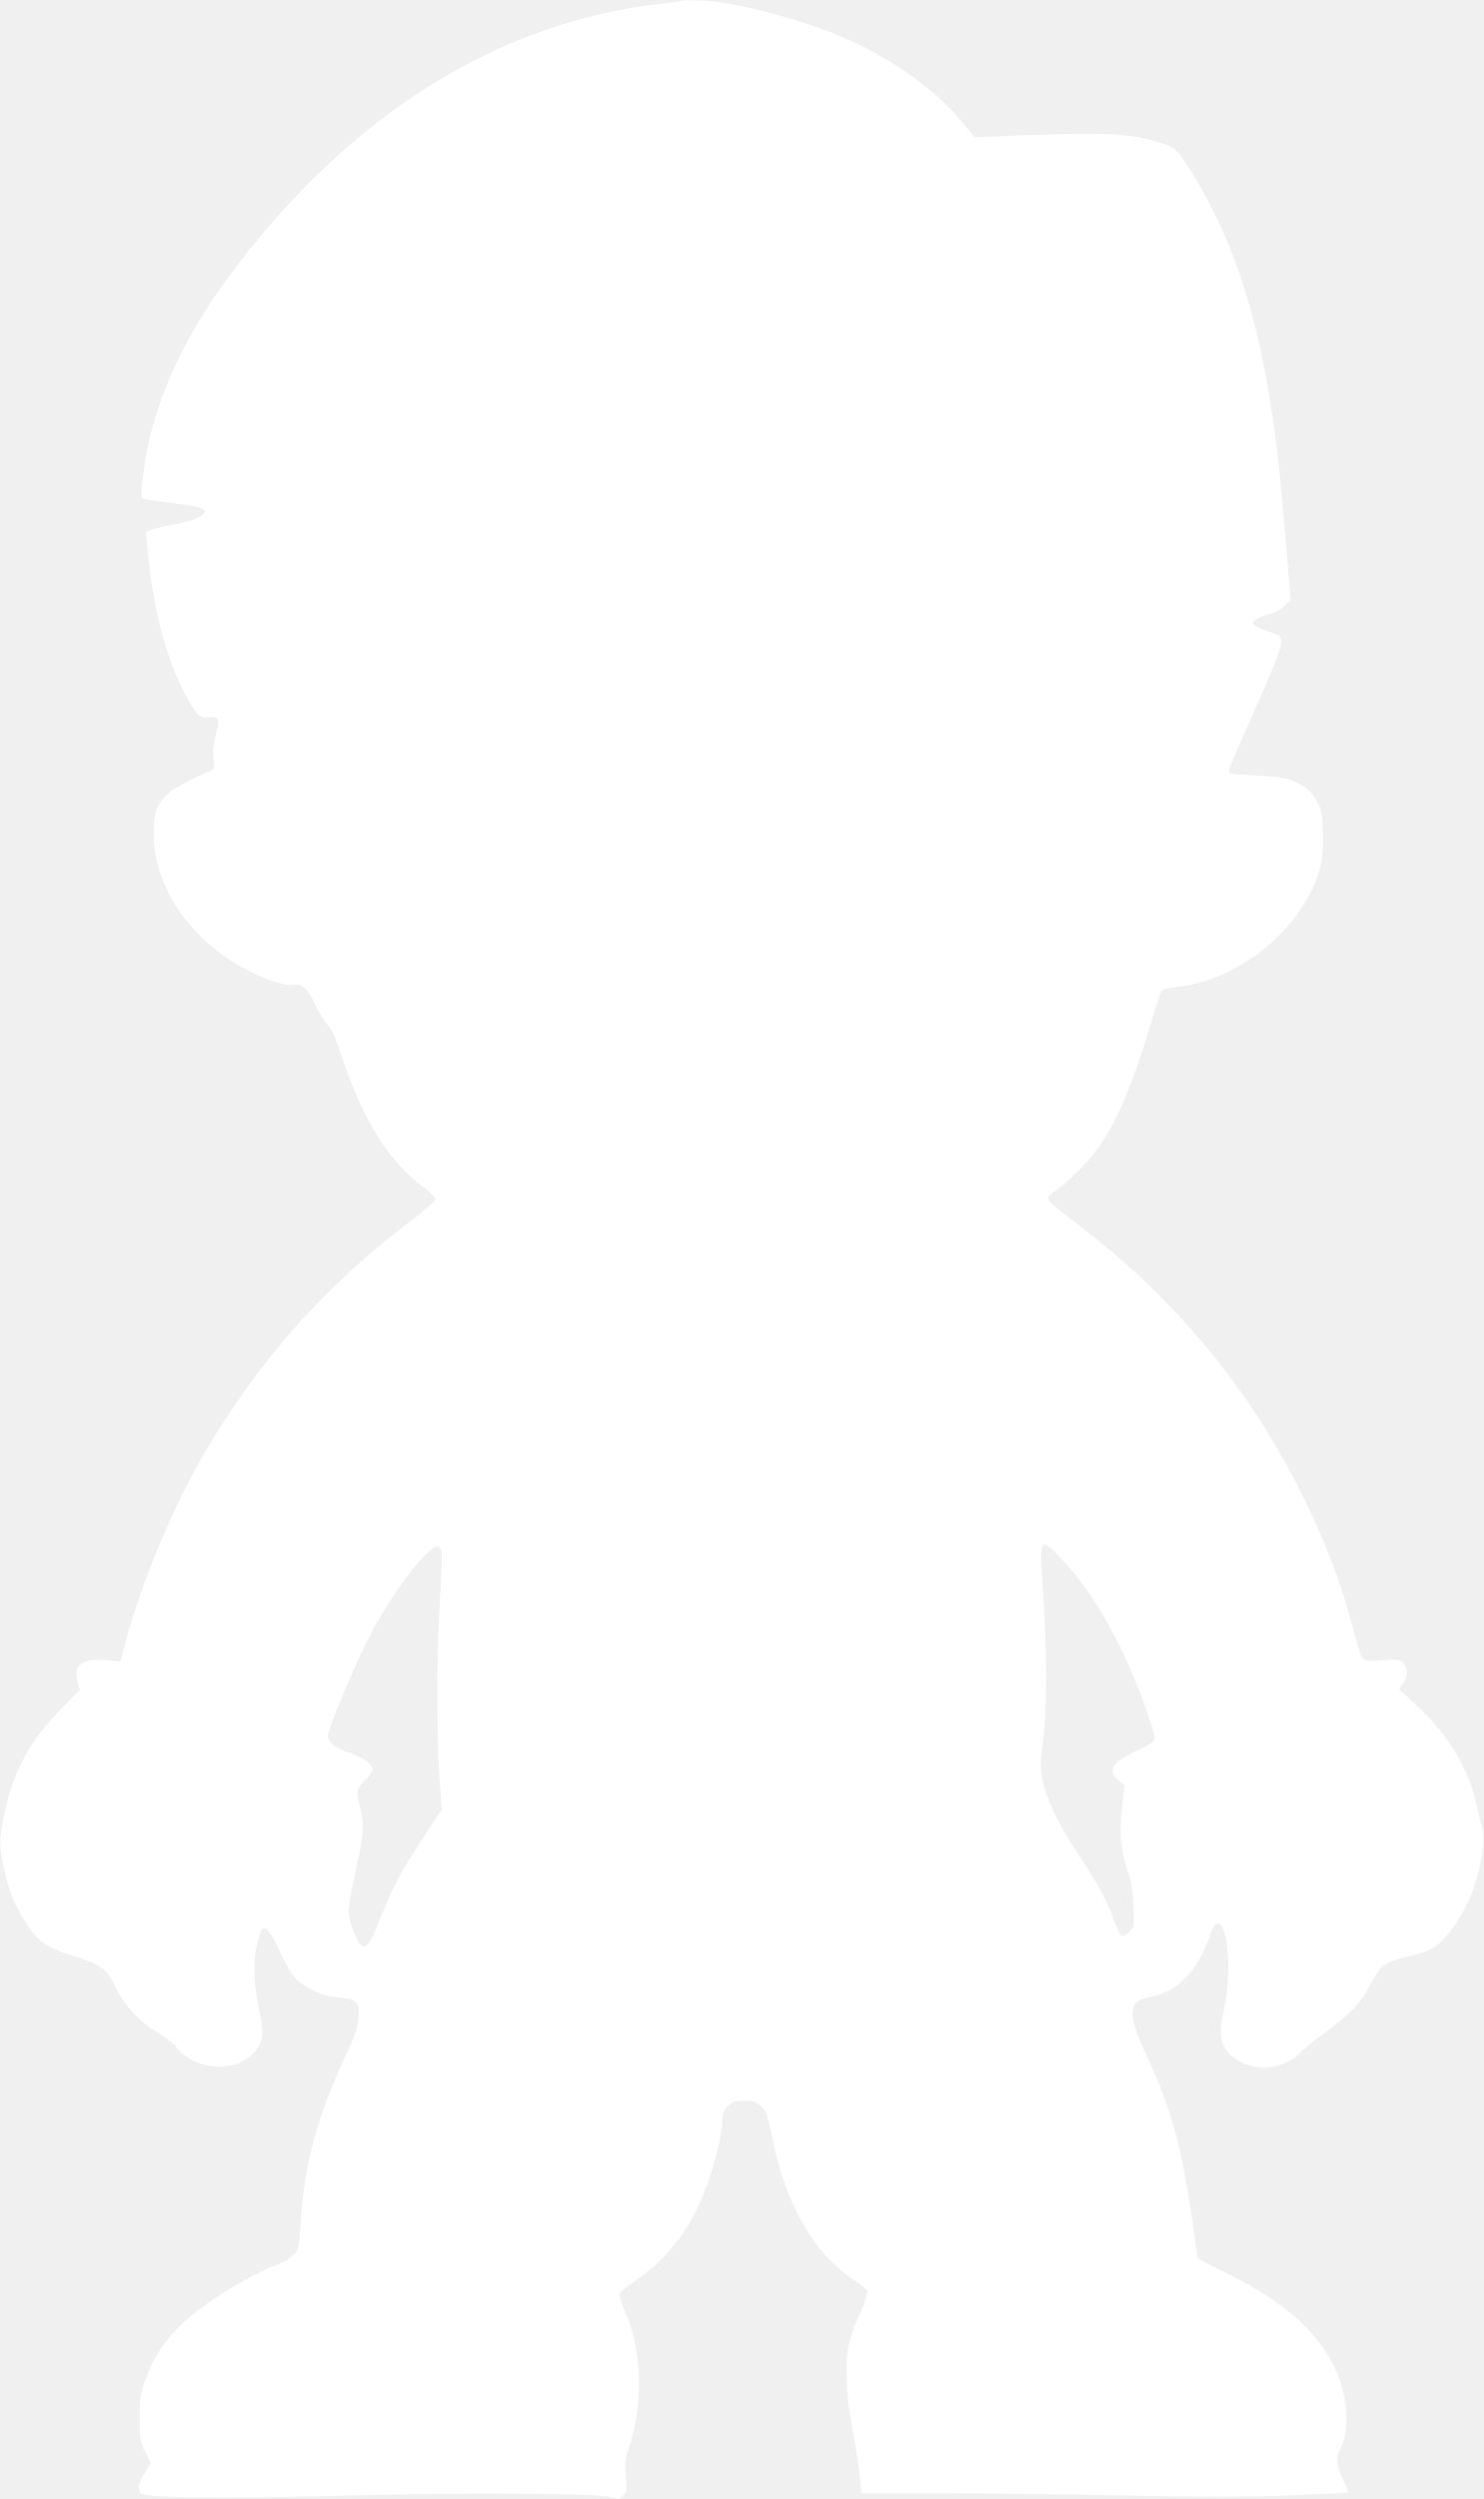
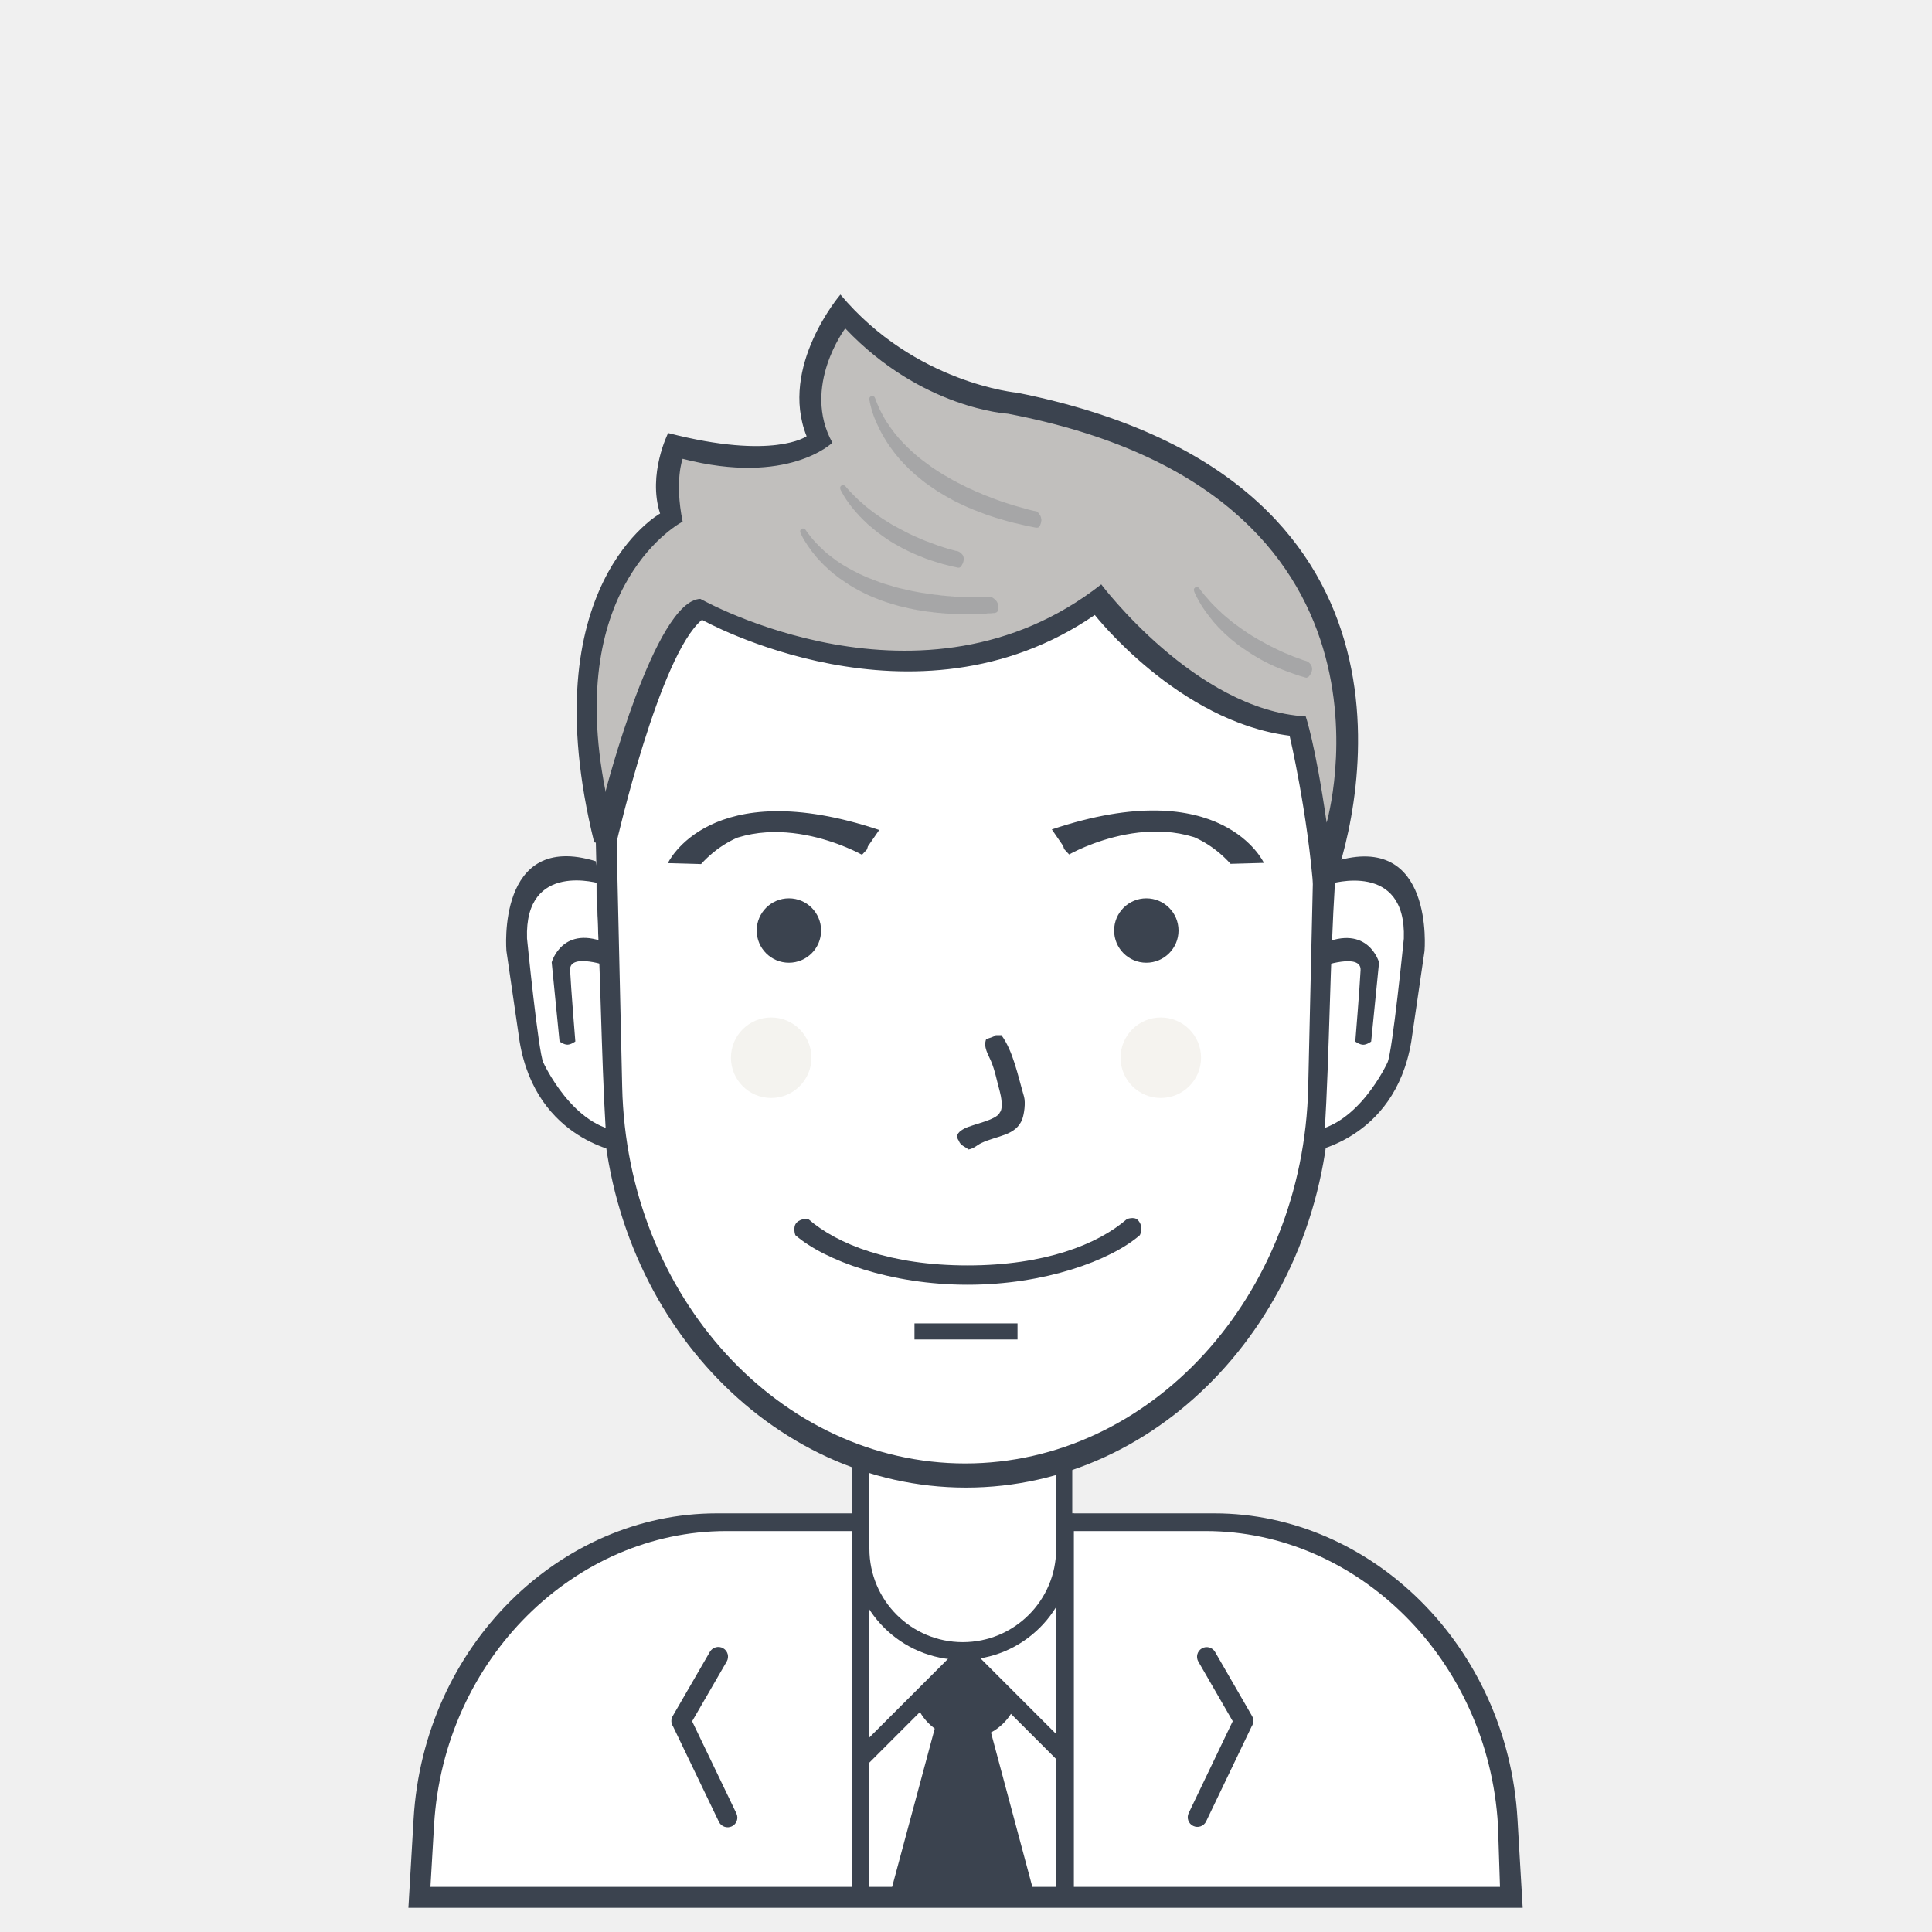
- <svg xmlns="http://www.w3.org/2000/svg" version="1.0" width="760pt" height="1280pt" viewBox="0 0 760 1280" preserveAspectRatio="xMidYMid meet">
-   <g transform="translate(0,1280) scale(0.1,-0.1)" fill="#ffffff" stroke="none">
-     <path d="M3490 12797 c-3 -3 -52 -11 -110 -17 -789 -89 -1516 -524 -2105 -1262 -266 -334 -421 -624 -504 -943 -26 -99 -55 -315 -44 -326 4 -4 67 -15 139 -23 136 -16 184 -28 184 -46 0 -21 -66 -49 -154 -65 -50 -9 -104 -21 -120 -27 l-28 -11 7 -76 c27 -314 93 -567 196 -761 54 -101 73 -120 113 -114 57 8 63 -5 42 -89 -13 -53 -17 -90 -12 -126 6 -44 4 -52 -11 -58 -64 -22 -184 -85 -216 -113 -63 -55 -81 -101 -80 -205 1 -248 145 -489 390 -651 118 -79 278 -141 330 -128 38 10 72 -22 109 -102 19 -42 47 -87 62 -102 21 -20 41 -64 76 -172 105 -316 242 -534 415 -660 34 -25 61 -52 61 -62 0 -10 -46 -52 -113 -102 -461 -348 -804 -737 -1088 -1231 -156 -273 -310 -648 -389 -948 l-23 -87 -76 6 c-124 10 -167 -23 -144 -109 l12 -42 -93 -95 c-166 -170 -242 -309 -292 -534 -29 -132 -30 -166 -4 -284 25 -116 50 -179 106 -269 64 -103 106 -135 227 -174 173 -54 194 -70 246 -181 39 -82 134 -181 219 -226 32 -17 73 -50 91 -73 95 -117 303 -128 394 -20 46 55 51 88 28 199 -31 147 -36 253 -17 341 8 40 21 80 27 87 19 23 42 -6 94 -114 62 -128 75 -145 150 -186 50 -29 82 -39 147 -47 103 -12 111 -21 105 -106 -4 -48 -17 -89 -65 -190 -146 -313 -214 -562 -232 -856 -8 -132 -9 -140 -35 -167 -15 -15 -48 -36 -73 -45 -157 -59 -382 -197 -495 -305 -91 -86 -147 -169 -189 -281 -29 -76 -32 -95 -32 -200 -1 -108 1 -120 28 -177 l29 -60 -32 -49 c-22 -33 -31 -57 -29 -78 3 -29 5 -30 68 -38 113 -13 568 -12 1060 2 538 15 1230 10 1292 -10 33 -11 40 -10 59 7 20 17 21 26 15 100 -5 66 -2 92 14 139 78 227 70 513 -20 711 -17 37 -28 75 -25 85 3 9 25 29 48 44 234 154 368 354 448 673 16 63 29 136 29 164 0 41 5 54 29 79 26 25 37 29 85 29 47 0 60 -4 86 -28 26 -24 32 -42 54 -152 70 -352 215 -603 427 -743 31 -20 59 -44 63 -53 3 -9 -11 -54 -33 -103 -64 -142 -75 -190 -73 -326 0 -88 9 -166 32 -290 17 -93 34 -203 37 -243 l6 -72 361 0 c199 0 622 -5 941 -11 445 -10 651 -10 884 -1 168 7 306 14 308 16 2 2 -10 32 -27 67 -35 76 -37 110 -9 164 30 55 36 171 15 267 -56 251 -254 457 -603 625 -76 37 -141 71 -145 77 -3 5 -9 37 -13 70 -15 139 -57 386 -85 502 -42 170 -90 304 -165 464 -92 194 -96 273 -15 293 118 28 141 39 200 94 46 42 70 76 100 137 21 45 42 93 45 108 4 15 14 33 22 40 61 50 90 -247 43 -440 -33 -138 -13 -206 76 -258 97 -57 235 -40 310 37 21 22 75 66 118 97 129 91 199 163 244 250 23 43 49 85 59 95 26 23 77 43 156 61 104 24 139 47 202 130 70 94 117 195 144 314 23 102 26 165 12 221 -6 20 -17 69 -27 110 -40 182 -139 347 -295 495 l-101 95 21 30 c27 37 27 75 0 102 -20 20 -28 21 -103 15 -59 -5 -86 -3 -99 6 -11 8 -30 61 -51 143 -68 258 -149 470 -281 730 -274 543 -661 1001 -1167 1379 -77 58 -118 95 -118 107 0 11 17 30 43 45 58 37 175 156 224 229 93 139 166 313 254 605 28 96 56 180 60 186 5 6 37 14 72 18 280 28 563 228 695 492 49 98 64 173 60 299 -3 99 -6 115 -33 164 -22 39 -42 60 -79 81 -59 34 -92 41 -251 49 -114 6 -120 7 -118 27 1 11 49 125 107 252 58 127 119 272 137 321 37 106 35 111 -44 137 -100 32 -102 54 -9 83 43 13 78 31 96 50 l28 29 -16 199 c-9 109 -23 270 -31 358 -69 737 -206 1224 -459 1632 -72 116 -85 129 -159 151 -158 49 -281 56 -727 38 l-225 -9 -68 81 c-138 164 -344 312 -584 420 -214 96 -572 192 -743 199 -58 3 -107 2 -110 0z m1957 -7991 c169 -180 326 -466 439 -801 19 -54 32 -106 29 -115 -3 -9 -33 -30 -67 -46 -110 -52 -148 -80 -148 -111 0 -18 10 -35 31 -53 l31 -26 -12 -107 c-16 -132 -9 -218 25 -322 20 -58 29 -109 32 -187 6 -105 5 -106 -21 -133 -15 -14 -32 -25 -39 -22 -7 2 -26 42 -42 88 -36 99 -73 167 -185 339 -105 162 -157 270 -177 367 -15 72 -15 88 1 203 21 163 21 463 0 764 -20 287 -17 291 103 162z m-3189 61 c8 -10 7 -77 -3 -243 -18 -279 -19 -689 -4 -921 l12 -173 -75 -112 c-129 -193 -183 -295 -258 -488 -53 -135 -82 -133 -129 9 -23 69 -23 70 33 336 30 139 32 189 11 268 -22 83 -19 95 25 139 22 22 40 47 40 55 0 25 -51 62 -118 84 -72 24 -112 56 -112 89 0 31 121 324 196 475 115 231 304 488 365 494 4 1 11 -5 17 -12z" />
-   </g>
+ <svg xmlns="http://www.w3.org/2000/svg" height="512" id="svg4823" version="1.1" width="512">
+   <defs id="defs4857" />
+   <path d="M 111,504 C 111,504 100.698,413.689 189.44,403.613 C 189.44,403.613 227.413,403.613 227.413,403.613 C 227.413,403.613 227.413,386.12 227.413,386.12 C 227.413,386.12 254.125,397.593 281.173,387.4 C 281.173,387.4 282.027,403.613 282.027,403.613 C 282.027,403.613 326.4,403.613 326.4,403.613 C 326.4,403.613 403.673,411.328 399,504 C 399,504 111,504 111,504 Z" fill-rule="nonzero" id="body-bg-flat" style="stroke: none; fill: rgb(255, 255, 255)" />
+   <path d="M 398.262,505.587 C 398.262,505.587 398.262,505.587 398.262,505.587 C 398.262,505.587 113.746,505.587 113.746,505.587 C 113.746,505.587 113.746,505.587 113.746,505.587 C 113.746,505.587 108.228,505.587 108.228,505.587 C 108.228,505.587 109.605,482.057 109.605,482.057 C 112.294,436.115 148.492,401.053 189.915,401.053 C 189.915,401.053 227.413,401.053 227.413,401.053 C 227.413,401.053 227.413,405.747 227.413,405.747 C 227.413,405.747 192.43,405.747 192.43,405.747 C 152.506,405.747 117.619,439.495 115.027,483.717 C 115.027,483.717 114.071,500.04 114.071,500.04 C 114.071,500.04 397.51,500.04 397.51,500.04 C 397.51,500.04 396.98,483.717 396.98,483.717 C 394.388,439.495 359.501,405.747 319.578,405.747 C 319.578,405.747 284.16,405.747 284.16,405.747 C 284.16,405.747 284.16,401.053 284.16,401.053 C 284.16,401.053 321.839,401.053 321.839,401.053 C 363.263,401.053 399.46,436.115 402.149,482.057 C 402.149,482.057 403.527,505.587 403.527,505.587 C 403.527,505.587 398.262,505.587 398.262,505.587 Z" fill-rule="nonzero" id="Rounded Rectangle 13 copy 3" style="stroke: none; fill: rgb(59, 67, 79)" />
+   <path d="M 230.4,384.146 C 230.4,384.146 230.4,410.461 230.4,410.461 C 230.4,424.117 241.479,435.187 255.147,435.187 C 268.814,435.187 279.893,424.117 279.893,410.461 C 279.893,410.461 279.893,384.689 279.893,384.689 C 281.329,384.252 282.752,383.777 284.16,383.264 C 284.16,383.264 284.16,410.64 284.16,410.64 C 284.16,426.789 271.075,439.88 254.933,439.88 C 238.792,439.88 225.707,426.789 225.707,410.64 C 225.707,410.64 225.707,382.454 225.707,382.454 C 227.253,383.065 228.818,383.627 230.4,384.146 Z" fill-rule="nonzero" id="neck copy 7" style="stroke: none; fill: rgb(59, 67, 79)" />
+   <path d="M 331.72,457.489 C 331.72,457.489 319.635,482.696 319.635,482.696 C 319.023,483.971 317.494,484.509 316.219,483.898 C 314.945,483.287 314.407,481.758 315.018,480.483 C 315.018,480.483 326.69,456.138 326.69,456.138 C 326.69,456.138 317.57,440.341 317.57,440.341 C 316.863,439.117 317.282,437.551 318.507,436.844 C 319.731,436.137 321.297,436.557 322.004,437.781 C 322.004,437.781 331.817,454.779 331.817,454.779 C 332.323,455.654 332.249,456.703 331.72,457.489 Z" fill-rule="nonzero" id="Rounded Rectangle 2" style="stroke: none; fill: rgb(59, 67, 79)" />
+   <path d="M 178.362,457.514 C 178.362,457.514 190.513,482.798 190.513,482.798 C 191.127,484.077 192.664,484.617 193.946,484.004 C 195.228,483.391 195.769,481.857 195.154,480.578 C 195.154,480.578 183.42,456.158 183.42,456.158 C 183.42,456.158 192.589,440.313 192.589,440.313 C 193.299,439.085 192.878,437.515 191.647,436.805 C 190.416,436.096 188.842,436.517 188.131,437.745 C 188.131,437.745 178.265,454.795 178.265,454.795 C 177.756,455.673 177.83,456.726 178.362,457.514 Z" fill-rule="nonzero" id="Rounded Rectangle 2 copy 3" style="stroke: none; fill: rgb(59, 67, 79)" />
+   <path d="M 225.707,400.2 C 225.707,400.2 230.4,400.2 230.4,400.2 C 230.4,400.2 230.4,503.88 230.4,503.88 C 230.4,503.88 225.707,503.88 225.707,503.88 C 225.707,503.88 225.707,400.2 225.707,400.2 Z" fill-rule="nonzero" id="Rectangle 24" style="stroke: none; fill: rgb(59, 67, 79)" />
+   <path d="M 279.893,401.053 C 279.893,401.053 284.587,401.053 284.587,401.053 C 284.587,401.053 284.587,504.733 284.587,504.733 C 284.587,504.733 279.893,504.733 279.893,504.733 C 279.893,504.733 279.893,401.053 279.893,401.053 Z" fill-rule="nonzero" id="Rectangle 24 copy" style="stroke: none; fill: rgb(59, 67, 79)" />
+   <path d="M 243,451 C 243,451 255,438 255,438 C 255,438 268,451 268,451 C 268,451 261,458 261,458 C 261,458 272,503 272,503 C 272,503 238,503 238,503 C 238,503 250,458 250,458 C 250,458 243,451 243,451 Z" fill-rule="nonzero" id="Shape 34" style="stroke: none; fill: rgb(59, 67, 79)" />
+   <path d="M 269.699,503.69 C 269.699,503.69 257.605,458.554 257.605,458.554 C 257.605,458.554 260.12,457.8 260.12,457.8 C 260.12,457.8 261.787,456.028 261.787,456.028 C 261.787,456.028 274.579,503.766 274.579,503.766 C 274.579,503.766 269.699,503.69 269.699,503.69 Z M 235.585,503.157 C 235.585,503.157 248.211,456.248 248.211,456.248 C 248.211,456.248 249.027,456.947 249.027,456.947 C 249.027,456.947 251.587,458.653 251.587,458.653 C 251.587,458.653 252.431,458.738 252.431,458.738 C 252.431,458.738 240.454,503.233 240.454,503.233 C 240.454,503.233 235.585,503.157 235.585,503.157 Z" fill-rule="evenodd" id="Rectangle 24 copy 4" style="stroke: none; fill: rgb(59, 67, 79)" />
+   <path d="M 284.146,463.788 C 284.146,463.788 280.827,467.106 280.827,467.106 C 280.827,467.106 267.914,454.193 267.914,454.193 C 265.422,458.151 261.022,460.787 256,460.787 C 250.775,460.787 246.224,457.934 243.795,453.707 C 243.795,453.707 230.315,467.186 230.315,467.186 C 230.315,467.186 226.988,463.859 226.988,463.859 C 226.988,463.859 253.527,437.32 253.527,437.32 C 253.527,437.32 255.602,435.396 255.602,435.396 C 255.602,435.396 257.678,437.32 257.678,437.32 C 257.678,437.32 284.146,463.788 284.146,463.788 Z M 246.406,451.096 C 248.107,454.561 251.666,456.947 255.787,456.947 C 259.814,456.947 263.301,454.663 265.046,451.325 C 265.046,451.325 255.611,441.891 255.611,441.891 C 255.611,441.891 246.406,451.096 246.406,451.096 Z" fill-rule="evenodd" id="Ellipse 6" style="stroke: none; fill: rgb(59, 67, 79)" />
+   <path d="M 256.215,116.467 C 309.293,116.467 351.187,166.068 349.825,225.665 C 349.825,225.665 348.377,289.006 348.377,289.006 C 347.094,345.152 305.845,389.533 256.215,389.533 C 206.584,389.533 165.336,345.152 164.052,289.006 C 164.052,289.006 162.605,225.665 162.605,225.665 C 161.242,166.068 203.137,116.467 256.215,116.467 Z" fill-rule="nonzero" id="2 copy 5" style="stroke: none; fill: rgb(255, 255, 255)" />
+   <path d="M 354.089,223.701 C 354.089,223.701 352.572,289.616 352.572,289.616 C 351.228,348.043 308.006,394.227 256.001,394.227 C 203.996,394.227 160.775,348.043 159.43,289.616 C 159.43,289.616 157.913,223.701 157.913,223.701 C 156.486,161.683 200.384,110.067 256.001,110.067 C 311.618,110.067 355.517,161.683 354.089,223.701 Z M 255.788,116.893 C 203.436,116.893 162.114,166.107 163.458,225.238 C 163.458,225.238 164.886,288.085 164.886,288.085 C 166.152,343.793 206.836,387.827 255.788,387.827 C 304.741,387.827 345.425,343.793 346.691,288.085 C 346.691,288.085 348.119,225.238 348.119,225.238 C 349.462,166.107 308.141,116.893 255.788,116.893 Z" fill-rule="evenodd" id="2 line" style="stroke: none; fill: rgb(59, 67, 79)" />
+   <path d="M 302.08,327.326 C 294.325,334.06 276.808,340.467 256.427,340.467 C 236.045,340.467 218.529,334.06 210.773,327.326 C 210.773,327.326 209.98,325.143 211.144,323.978 C 212.33,322.793 214.187,323.051 214.187,323.051 C 221.934,329.789 236.038,335.347 256.427,335.347 C 276.816,335.347 290.92,329.789 298.667,323.051 C 298.667,323.051 300.562,322.347 301.482,323.267 C 303.255,325.04 302.08,327.326 302.08,327.326 Z" fill-rule="nonzero" id="usta" style="stroke: none; fill: rgb(59, 67, 79)" />
+   <path d="M 242.347,350.707 C 242.347,350.707 269.653,350.707 269.653,350.707 C 269.653,350.707 269.653,354.973 269.653,354.973 C 269.653,354.973 242.347,354.973 242.347,354.973 C 242.347,354.973 242.347,350.707 242.347,350.707 Z" fill-rule="nonzero" id="-" style="stroke: none; fill: rgb(59, 67, 79)" />
+   <path d="M 157.807,233.313 C 157.795,233.314 156.76,232.487 154.804,231.871 C 153.826,231.564 152.611,231.311 151.226,231.248 C 150.88,231.233 150.524,231.229 150.16,231.24 C 149.796,231.25 149.423,231.274 149.045,231.315 C 148.287,231.396 147.505,231.541 146.718,231.767 C 143.567,232.673 140.353,234.875 138.465,239.419 C 137.517,241.691 136.892,244.55 136.727,248.126 C 136.685,249.02 136.673,249.959 136.691,250.945 C 136.709,251.931 136.758,252.963 136.84,254.045 C 137.003,256.209 137.298,258.568 137.738,261.14 C 137.728,261.137 137.328,268.91 140.106,277.841 C 142.719,286.573 148.992,297.299 160.573,300.364 C 159.241,278.185 159.2,255.59 157.807,233.313 C 157.807,233.313 157.807,233.313 157.807,233.313 Z" fill-rule="nonzero" id="Shape 11 copy" style="stroke: none; fill: rgb(255, 255, 255)" />
+   <path d="M 159.128,234.207 C 159.128,234.207 138.951,227.956 139.662,248.698 C 139.662,248.698 142.665,278.775 143.97,281.547 C 143.97,281.547 151.894,299.059 164.971,299.835 C 177.752,300.594 164.971,299.835 164.971,299.835 C 164.971,299.835 165.13,305.48 165.13,305.48 C 165.13,305.48 142.145,302.533 137.706,276.045 C 137.706,276.045 134.202,251.983 134.202,251.983 C 134.202,251.983 131.481,220.138 157.871,228.235 C 183.58,236.123 157.871,228.235 157.871,228.235 C 157.871,228.235 159.128,234.207 159.128,234.207 " fill-rule="nonzero" id="Shape 3" style="stroke: none; fill: rgb(59, 67, 79)" />
+   <path d="M 152.468,275.995 C 152.468,275.995 151.339,276.848 150.369,276.848 C 149.399,276.848 148.284,275.995 148.284,275.995 C 148.284,275.995 146.202,255.012 146.202,255.012 C 146.202,255.012 149.074,244.679 161.265,250.139 C 161.265,250.139 161.554,256.139 161.554,256.139 C 161.554,256.139 150.858,252.346 151.079,257.069 C 151.292,261.616 152.468,275.995 152.468,275.995 Z" fill-rule="nonzero" id="Shape 4" style="stroke: none; fill: rgb(59, 67, 79)" />
+   <path d="M 353.813,233.362 C 353.825,233.363 354.866,232.536 356.83,231.921 C 357.812,231.614 359.032,231.361 360.423,231.299 C 360.771,231.283 361.128,231.28 361.494,231.29 C 361.86,231.3 362.234,231.325 362.614,231.365 C 363.375,231.446 364.16,231.591 364.951,231.817 C 368.116,232.722 371.344,234.923 373.241,239.464 C 374.192,241.735 374.82,244.591 374.986,248.165 C 375.028,249.058 375.041,249.997 375.022,250.982 C 375.004,251.967 374.955,252.999 374.873,254.08 C 374.709,256.242 374.412,258.6 373.971,261.17 C 373.98,261.167 374.383,268.935 371.592,277.86 C 368.968,286.586 362.668,297.305 351.035,300.368 C 352.373,278.204 352.415,255.624 353.813,233.362 C 353.813,233.362 353.813,233.362 353.813,233.362 Z" fill-rule="nonzero" id="Shape 11 copy_1" style="stroke: none; fill: rgb(255, 255, 255)" />
+   <path d="M 352.483,234.256 C 352.483,234.256 372.747,228.008 372.034,248.737 C 372.034,248.737 369.017,278.793 367.707,281.564 C 367.707,281.564 359.748,299.064 346.614,299.839 C 333.777,300.597 346.614,299.839 346.614,299.839 C 346.614,299.839 346.455,305.48 346.455,305.48 C 346.455,305.48 369.54,302.535 373.999,276.065 C 373.999,276.065 377.518,252.019 377.518,252.019 C 377.518,252.019 380.25,220.196 353.745,228.287 C 327.923,236.17 353.745,228.287 353.745,228.287 C 353.745,228.287 352.483,234.256 352.483,234.256 " fill-rule="nonzero" id="Shape 3_1" style="stroke: none; fill: rgb(59, 67, 79)" />
+   <path d="M 359.171,276.015 C 359.171,276.015 360.305,276.868 361.28,276.868 C 362.254,276.868 363.374,276.015 363.374,276.015 C 363.374,276.015 365.466,255.046 365.466,255.046 C 365.466,255.046 362.58,244.72 350.336,250.177 C 350.336,250.177 350.046,256.173 350.046,256.173 C 350.046,256.173 360.789,252.382 360.567,257.102 C 360.353,261.646 359.171,276.015 359.171,276.015 Z" fill-rule="nonzero" id="Shape 4_1" style="stroke: none; fill: rgb(59, 67, 79)" />
+   <path d="M 283.327,226.441 C 283.327,226.441 308.872,211.836 327.12,227.927 C 327.12,227.927 331.947,228.675 331.947,228.675 C 331.947,228.675 325.764,206.178 280.747,220.806 C 280.747,220.806 282,225 282,225  M 283,225 C 283,225 308.987,210.074 326.12,228.927 C 326.12,228.927 334.947,228.675 334.947,228.675 C 334.947,228.675 323.938,204.643 278.747,219.806 C 278.747,219.806 283,226 283,226 " fill-rule="nonzero" id="R copy" style="stroke: none; fill: rgb(59, 67, 79)" />
+   <path d="M 228.438,226.526 C 228.438,226.526 202.979,212.05 184.792,227.998 C 184.792,227.998 179.981,228.74 179.981,228.74 C 179.981,228.74 186.143,206.442 231.01,220.941 C 231.01,220.941 229.761,225.097 229.761,225.097  M 228.764,225.097 C 228.764,225.097 202.864,210.303 185.788,228.99 C 185.788,228.99 176.991,228.74 176.991,228.74 C 176.991,228.74 187.963,204.921 233.003,219.95 C 233.003,219.95 228.764,226.089 228.764,226.089 " fill-rule="nonzero" id="R copy 3" style="stroke: none; fill: rgb(59, 67, 79)" />
+   <path d="M 350.588,233.8 C 350.588,233.8 389.976,130.456 268.69,106.913 C 268.69,106.913 243.303,105.539 223.475,81.907 C 223.475,81.907 209.31,101.325 217.504,116.175 C 217.504,116.175 207.077,125.271 179.114,118.028 C 179.114,118.028 174.881,127.068 178.261,137.477 C 178.261,137.477 143.087,152.686 159.849,220.717 C 160.01,221.368 160.175,222.025 160.345,222.686 C 160.345,222.686 175.395,162.525 185.939,161.558 C 185.939,161.558 242.752,194.174 290.871,158.78 C 290.871,158.78 314.629,190.477 343.763,192.122 C 343.763,192.122 349.033,212.563 350.588,233.8 Z" fill-rule="nonzero" id="fill" style="stroke: none; fill: rgb(193, 191, 189)" />
+   <path d="M 353.28,234.653 C 352.096,237.866 348.16,236.787 348.16,236.787 C 346.605,215.55 341.76,194.973 341.76,194.973 C 312.242,191.254 290.133,162.973 290.133,162.973 C 242.299,195.848 186.027,164.253 186.027,164.253 C 174.728,173.621 163.413,223.133 163.413,223.133 C 163.243,222.472 157.601,223.785 157.44,223.133 C 140.678,155.103 174.933,136.093 174.933,136.093 C 171.554,125.683 177.067,114.76 177.067,114.76 C 205.03,122.003 213.76,115.613 213.76,115.613 C 206.367,97.096 222.72,78.067 222.72,78.067 C 242.548,101.699 269.653,104.093 269.653,104.093 C 381.202,126.447 361.189,213.195 353.28,234.653 Z M 267.093,109.64 C 267.093,109.64 244.263,108.398 224,87.027 C 224,87.027 212.393,102.47 220.587,117.32 C 220.587,117.32 208.87,128.83 180.907,121.587 C 180.907,121.587 178.695,127.381 180.907,138.227 C 180.907,138.227 149.546,154.417 160.427,209.48 C 160.557,210.138 160.256,209.245 160.427,209.907 C 160.427,209.907 173.544,159.099 185.6,158.707 C 185.6,158.707 244.462,192.031 291.84,154.867 C 291.84,154.867 316.892,188.208 346.027,189.853 C 346.027,189.853 348.554,196.999 351.573,218.013 C 351.573,218.013 377.125,130.608 267.093,109.64 Z" fill-rule="evenodd" id="line" style="stroke: none; fill: rgb(59, 67, 79)" />
+   <path d="M 231.092,104.947 C 231.874,104.962 231.872,105.494 232.101,106.048 C 232.442,106.875 232.747,107.717 233.141,108.504 C 233.74,109.695 234.353,110.877 235.065,111.966 C 235.663,112.882 236.312,113.756 236.957,114.626 C 237.329,115.128 237.779,115.573 238.155,116.074 C 238.306,116.273 238.506,116.438 238.66,116.64 C 238.712,116.688 238.765,116.735 238.818,116.782 C 239.011,117.037 239.256,117.236 239.448,117.49 C 239.659,117.695 239.869,117.9 240.079,118.104 C 240.407,118.432 240.715,118.799 241.088,119.08 C 241.167,119.164 241.246,119.248 241.325,119.332 C 241.621,119.555 241.863,119.832 242.16,120.056 C 242.208,120.108 242.255,120.161 242.302,120.213 C 242.732,120.536 243.105,120.932 243.532,121.252 C 244.226,121.772 244.883,122.323 245.598,122.826 C 246.072,123.159 246.54,123.529 247.017,123.864 C 247.866,124.461 248.763,124.996 249.634,125.564 C 250.164,125.91 250.732,126.174 251.274,126.508 C 252.807,127.455 254.486,128.263 256.13,129.09 C 256.661,129.357 257.19,129.574 257.739,129.814 C 258.089,129.967 258.467,130.147 258.811,130.317 C 259.001,130.411 259.184,130.453 259.378,130.538 C 259.799,130.721 260.252,130.916 260.671,131.104 C 261.059,131.278 261.438,131.392 261.838,131.545 C 262.27,131.71 262.727,131.916 263.163,132.08 C 263.919,132.366 264.685,132.617 265.433,132.898 C 266.211,133.191 266.989,133.385 267.782,133.654 C 269.321,134.174 270.958,134.558 272.56,135.039 C 273.039,135.183 273.539,135.251 274.011,135.385 C 274.246,135.452 274.551,135.439 274.752,135.542 C 274.833,135.584 274.926,135.673 275.004,135.731 C 275.129,135.825 275.226,135.982 275.319,136.109 C 275.469,136.313 275.627,136.514 275.745,136.754 C 275.867,137.004 275.901,137.35 275.966,137.636 C 276.018,137.865 275.945,138.152 275.903,138.312 C 275.867,138.447 275.879,138.54 275.84,138.674 C 275.738,139.023 275.582,139.361 275.382,139.619 C 275.175,139.886 274.665,139.893 274.279,139.792 C 273.602,139.615 272.86,139.539 272.197,139.351 C 272.056,139.311 271.943,139.329 271.803,139.288 C 271.035,139.066 270.196,138.939 269.438,138.722 C 269.265,138.672 269.119,138.679 268.949,138.627 C 268.351,138.445 267.729,138.342 267.12,138.155 C 265.595,137.687 264.034,137.299 262.579,136.77 C 262.239,136.646 261.923,136.583 261.586,136.455 C 259.199,135.555 256.829,134.688 254.648,133.591 C 254.074,133.302 253.505,133.074 252.945,132.772 C 251.357,131.917 249.813,131.031 248.31,130.097 C 248.112,129.974 247.92,129.817 247.726,129.688 C 246.853,129.106 246.016,128.514 245.172,127.909 C 244.321,127.299 243.562,126.567 242.728,125.942 C 242.552,125.81 242.403,125.637 242.223,125.501 C 242.171,125.444 242.118,125.386 242.066,125.328 C 241.871,125.181 241.72,124.984 241.53,124.84 C 241.073,124.495 240.687,124.046 240.284,123.644 C 239.904,123.265 239.491,122.894 239.164,122.464 C 239.091,122.395 239.017,122.327 238.944,122.259 C 238.732,121.979 238.458,121.749 238.25,121.472 C 237.886,120.99 237.458,120.555 237.099,120.071 C 236.652,119.47 236.191,118.874 235.759,118.261 C 235.326,117.648 234.95,117.014 234.545,116.373 C 233.447,114.635 232.554,112.74 231.722,110.723 C 231.42,109.991 231.217,109.21 230.965,108.441 C 230.792,107.911 230.708,107.341 230.555,106.804 C 230.516,106.664 230.53,106.553 230.492,106.41 C 230.411,106.104 230.319,105.721 230.429,105.403 C 230.479,105.261 230.681,105.059 230.824,105.01 C 230.923,104.975 231.019,105.001 231.092,104.947 Z M 223.35,128.555 C 223.911,128.558 224.161,128.97 224.406,129.294 C 224.66,129.63 225.002,129.9 225.258,130.239 C 225.468,130.448 225.678,130.658 225.888,130.868 C 226.032,131.057 226.211,131.206 226.377,131.372 C 226.548,131.543 226.702,131.728 226.897,131.875 C 227.087,132.064 227.276,132.253 227.465,132.442 C 227.659,132.589 227.81,132.786 228.001,132.93 C 228.591,133.375 229.095,133.935 229.688,134.378 C 230.317,134.847 230.908,135.374 231.549,135.826 C 232.389,136.418 233.226,137.019 234.087,137.588 C 234.528,137.88 234.978,138.124 235.428,138.407 C 235.771,138.623 236.128,138.871 236.484,139.068 C 237.962,139.886 239.459,140.688 240.994,141.46 C 242.209,142.071 243.491,142.566 244.746,143.128 C 245.133,143.302 245.513,143.417 245.913,143.569 C 246.816,143.912 247.767,144.262 248.688,144.608 C 249.559,144.935 250.485,145.159 251.369,145.458 C 251.513,145.506 251.636,145.501 251.778,145.552 C 252.235,145.716 252.753,145.819 253.229,145.961 C 253.468,146.033 253.706,146.032 253.939,146.119 C 254.449,146.309 255.092,146.883 255.279,147.394 C 255.602,148.279 255.244,149.286 254.837,149.865 C 254.715,150.039 254.533,150.326 254.317,150.4 C 253.977,150.516 253.619,150.394 253.308,150.305 C 252.906,150.19 252.521,150.173 252.125,150.053 C 251.395,149.833 250.635,149.712 249.902,149.487 C 248.367,149.015 246.836,148.592 245.377,148.039 C 241.998,146.759 238.879,145.257 236.011,143.475 C 234.82,142.735 233.692,141.901 232.574,141.082 C 232.176,140.791 231.815,140.432 231.423,140.138 C 230.884,139.735 230.426,139.25 229.893,138.848 C 229.835,138.785 229.778,138.722 229.72,138.659 C 229.611,138.562 229.492,138.478 229.389,138.375 C 229.305,138.286 229.22,138.197 229.136,138.108 C 228.935,137.956 228.777,137.765 228.6,137.588 C 228.429,137.417 228.243,137.264 228.096,137.069 C 227.98,136.959 227.864,136.849 227.749,136.739 C 227.362,136.228 226.873,135.807 226.487,135.291 C 226.397,135.169 226.263,135.066 226.172,134.944 C 225.802,134.452 225.393,133.984 225.037,133.481 C 224.632,132.908 224.211,132.331 223.839,131.734 C 223.692,131.499 223.58,131.258 223.429,131.025 C 223.263,130.77 223.137,130.502 222.987,130.223 C 222.898,130.057 222.767,129.874 222.703,129.688 C 222.638,129.499 222.618,129.133 222.719,128.964 C 222.788,128.848 222.951,128.666 223.082,128.617 C 223.18,128.581 223.277,128.609 223.35,128.555 Z M 212.754,140.044 C 213.387,140.051 213.547,140.518 213.81,140.894 C 214.235,141.497 214.724,142.053 215.166,142.641 C 215.519,143.109 215.979,143.495 216.333,143.963 C 216.47,144.094 216.607,144.225 216.743,144.356 C 216.939,144.615 217.24,144.916 217.5,145.111 C 217.553,145.169 217.605,145.227 217.658,145.285 C 217.787,145.413 217.92,145.536 218.068,145.647 C 218.136,145.72 218.204,145.793 218.273,145.867 C 218.623,146.131 218.916,146.472 219.266,146.733 C 220.102,147.355 220.898,148.033 221.757,148.637 C 223.619,149.946 225.671,151.039 227.78,152.099 C 228.47,152.446 229.203,152.703 229.893,153.044 C 230.187,153.189 230.489,153.262 230.792,153.39 C 231.619,153.74 232.506,154.045 233.362,154.366 C 234.547,154.81 235.804,155.088 237.02,155.499 C 237.446,155.643 237.901,155.707 238.313,155.845 C 238.68,155.968 239.055,155.988 239.433,156.097 C 240.18,156.314 241.012,156.434 241.782,156.632 C 242.226,156.747 242.677,156.774 243.106,156.884 C 243.586,157.007 244.089,157.021 244.557,157.136 C 244.662,157.146 244.767,157.157 244.872,157.167 C 245.353,157.289 245.913,157.303 246.402,157.419 C 246.611,157.469 246.791,157.433 247.001,157.482 C 247.684,157.641 248.465,157.609 249.161,157.765 C 249.36,157.81 249.567,157.788 249.744,157.828 C 249.808,157.828 249.871,157.828 249.934,157.828 C 250.174,157.882 250.479,157.869 250.722,157.923 C 250.79,157.923 250.859,157.923 250.927,157.923 C 251.324,158.01 251.804,157.961 252.204,158.049 C 252.294,158.049 252.383,158.049 252.472,158.049 C 252.982,158.16 253.595,158.062 254.112,158.174 C 254.312,158.18 254.512,158.185 254.711,158.19 C 254.824,158.215 255.004,158.177 255.137,158.206 C 255.489,158.282 255.942,158.215 256.304,158.269 C 256.517,158.301 256.776,158.244 256.966,158.285 C 257.134,158.321 257.354,158.268 257.502,158.3 C 257.912,158.3 258.322,158.3 258.732,158.3 C 259.702,158.3 260.65,158.273 261.586,158.269 C 262.029,158.267 262.512,158.17 262.879,158.3 C 263.086,158.374 263.278,158.556 263.446,158.678 C 263.825,158.953 264.182,159.345 264.361,159.811 C 264.416,159.953 264.411,160.079 264.456,160.236 C 264.527,160.489 264.63,160.886 264.55,161.228 C 264.498,161.45 264.471,161.719 264.392,161.936 C 264.272,162.27 263.949,162.368 263.573,162.455 C 263.436,162.461 263.299,162.466 263.163,162.471 C 262.58,162.598 261.871,162.486 261.286,162.613 C 261.174,162.637 261.017,162.608 260.924,162.628 C 260.703,162.634 260.482,162.639 260.261,162.644 C 260.047,162.69 259.778,162.624 259.536,162.676 C 259.334,162.719 259.087,162.707 258.858,162.707 C 258.774,162.707 258.69,162.707 258.606,162.707 C 258.411,162.749 258.137,162.739 257.928,162.739 C 257.623,162.739 257.318,162.739 257.013,162.739 C 256.729,162.799 256.334,162.754 256.02,162.754 C 255.76,162.754 255.431,162.788 255.2,162.739 C 255.021,162.739 254.843,162.739 254.664,162.739 C 254.291,162.739 253.923,162.739 253.576,162.707 C 253.397,162.707 253.219,162.707 253.04,162.707 C 252.734,162.641 252.334,162.71 252.031,162.644 C 251.91,162.644 251.789,162.644 251.668,162.644 C 251.446,162.596 251.146,162.629 250.927,162.581 C 250.822,162.581 250.717,162.581 250.612,162.581 C 250.443,162.544 250.197,162.555 250.028,162.518 C 249.944,162.518 249.86,162.518 249.776,162.518 C 249.192,162.389 248.519,162.457 247.947,162.329 C 247.789,162.319 247.632,162.308 247.474,162.298 C 246.732,162.129 245.91,162.155 245.188,161.983 C 244.991,161.936 244.83,161.968 244.636,161.92 C 243.964,161.756 243.224,161.711 242.57,161.543 C 242.462,161.515 242.394,161.539 242.286,161.511 C 241.977,161.43 241.615,161.378 241.309,161.291 C 241.167,161.25 241.057,161.269 240.915,161.228 C 239.852,160.922 238.745,160.762 237.698,160.441 C 235.844,159.873 233.97,159.364 232.29,158.615 C 231.909,158.445 231.53,158.347 231.155,158.174 C 230.491,157.869 229.806,157.591 229.152,157.262 C 228.129,156.747 227.129,156.205 226.141,155.656 C 225.445,155.27 224.776,154.799 224.122,154.366 C 223.586,154.01 223.067,153.662 222.546,153.296 C 222.032,152.935 221.553,152.52 221.048,152.147 C 220.534,151.767 220.093,151.289 219.581,150.903 C 219.387,150.757 219.223,150.514 219.029,150.368 C 218.552,150.008 218.157,149.529 217.737,149.109 C 215.941,147.317 214.417,145.258 213.054,143.034 C 212.739,142.521 212.51,141.985 212.234,141.429 C 212.108,141.175 211.976,140.833 212.108,140.484 C 212.15,140.373 212.375,140.148 212.486,140.107 C 212.577,140.072 212.685,140.096 212.754,140.044 Z M 317.103,155.562 C 317.677,155.568 317.854,155.949 318.096,156.286 C 318.336,156.618 318.608,156.93 318.853,157.262 C 319.375,157.965 320.029,158.565 320.556,159.26 C 320.74,159.503 321.001,159.691 321.187,159.937 C 321.26,160.005 321.334,160.074 321.408,160.142 C 321.664,160.48 322.008,160.757 322.306,161.055 C 322.564,161.312 322.821,161.569 323.079,161.826 C 323.484,162.132 323.812,162.561 324.214,162.865 C 324.444,163.038 324.634,163.261 324.861,163.431 C 325.606,163.991 326.284,164.641 327.037,165.194 C 328.171,166.026 329.307,166.866 330.49,167.649 C 332.268,168.827 334.156,169.89 336.071,170.923 C 337.159,171.509 338.3,172.007 339.414,172.56 C 339.81,172.756 340.226,172.903 340.612,173.095 C 340.756,173.165 340.895,173.181 341.038,173.252 C 341.655,173.557 342.342,173.788 342.977,174.07 C 343.141,174.143 343.283,174.164 343.45,174.228 C 344.069,174.462 344.724,174.701 345.358,174.936 C 345.715,175.068 346.138,175.119 346.462,175.298 C 347.28,175.75 348.034,176.719 347.613,178.005 C 347.463,178.463 347.209,178.819 346.951,179.17 C 346.773,179.412 346.55,179.508 346.226,179.61 C 346.146,179.635 345.792,179.51 345.721,179.484 C 345.286,179.327 344.85,179.252 344.412,179.107 C 342.153,178.356 339.984,177.561 337.9,176.652 C 334.528,175.179 331.506,173.301 328.661,171.3 C 327.833,170.719 327.086,170.03 326.28,169.428 C 326.043,169.251 325.841,169.025 325.602,168.845 C 325.554,168.793 325.507,168.74 325.46,168.688 C 325.139,168.446 324.881,168.142 324.561,167.901 C 324.419,167.754 324.277,167.607 324.135,167.46 C 323.974,167.339 323.85,167.192 323.71,167.051 C 323.569,166.91 323.421,166.787 323.3,166.626 C 323.2,166.532 323.1,166.437 323,166.343 C 322.82,166.162 322.634,165.965 322.48,165.76 C 322.385,165.666 322.291,165.572 322.196,165.477 C 321.993,165.209 321.733,164.987 321.534,164.722 C 321.013,164.03 320.446,163.39 319.941,162.676 C 319.488,162.034 318.99,161.398 318.569,160.724 C 318.03,159.861 317.537,158.971 317.056,158.049 C 316.845,157.644 316.605,157.136 316.457,156.695 C 316.391,156.499 316.371,156.148 316.472,155.971 C 316.541,155.851 316.701,155.675 316.835,155.625 C 316.926,155.59 317.034,155.614 317.103,155.562 Z" fill-rule="evenodd" id="new_vector_shape_done" opacity="0.2" style="stroke: none; fill: rgb(59, 67, 79)" />
+   <path d="M 263.893,274.333 C 264.391,274.333 264.889,274.333 265.387,274.333 C 268.474,278.526 269.73,284.97 271.36,290.547 C 271.865,292.275 271.375,295.298 270.933,296.52 C 269.316,300.996 264.236,300.915 260.053,302.92 C 258.93,303.458 258.095,304.388 256.64,304.627 C 255.692,303.791 254.547,303.627 254.08,302.28 C 252.928,300.693 254.413,299.702 255.573,299.08 C 257.68,297.95 264.181,296.837 264.96,294.813 C 265.923,293.718 265.283,290.423 264.96,289.267 C 264.133,286.305 263.737,283.832 262.613,281.16 C 261.867,279.385 260.557,277.514 261.333,275.4 C 261.977,275.124 263.367,274.81 263.893,274.333 Z" fill-rule="evenodd" id="new_vector_shape_done_1" style="stroke: none; fill: rgb(59, 67, 79)" />
+   <path d="M 209.067,238.067 C 213.78,238.067 217.6,241.887 217.6,246.6 C 217.6,251.313 213.78,255.133 209.067,255.133 C 204.354,255.133 200.533,251.313 200.533,246.6 C 200.533,241.887 204.354,238.067 209.067,238.067 Z" fill-rule="nonzero" id="oko" style="stroke: none; fill: rgb(59, 67, 79)" />
+   <path d="M 303.787,238.067 C 308.499,238.067 312.32,241.887 312.32,246.6 C 312.32,251.313 308.499,255.133 303.787,255.133 C 299.074,255.133 295.253,251.313 295.253,246.6 C 295.253,241.887 299.074,238.067 303.787,238.067 Z" fill-rule="nonzero" id="oko_1" style="stroke: none; fill: rgb(59, 67, 79)" />
+   <path d="M 307.627,269.64 C 313.518,269.64 318.293,274.416 318.293,280.307 C 318.293,286.198 313.518,290.973 307.627,290.973 C 301.736,290.973 296.96,286.198 296.96,280.307 C 296.96,274.416 301.736,269.64 307.627,269.64 Z" fill-rule="nonzero" id="Ellipse 3" style="stroke: none; fill: rgb(245, 243, 239)" />
+   <path d="M 204.373,269.64 C 210.264,269.64 215.04,274.416 215.04,280.307 C 215.04,286.198 210.264,290.973 204.373,290.973 C 198.482,290.973 193.707,286.198 193.707,280.307 C 193.707,274.416 198.482,269.64 204.373,269.64 Z" fill-rule="nonzero" id="Ellipse 3 copy" style="stroke: none; fill: rgb(244, 243, 239)" />
</svg>
